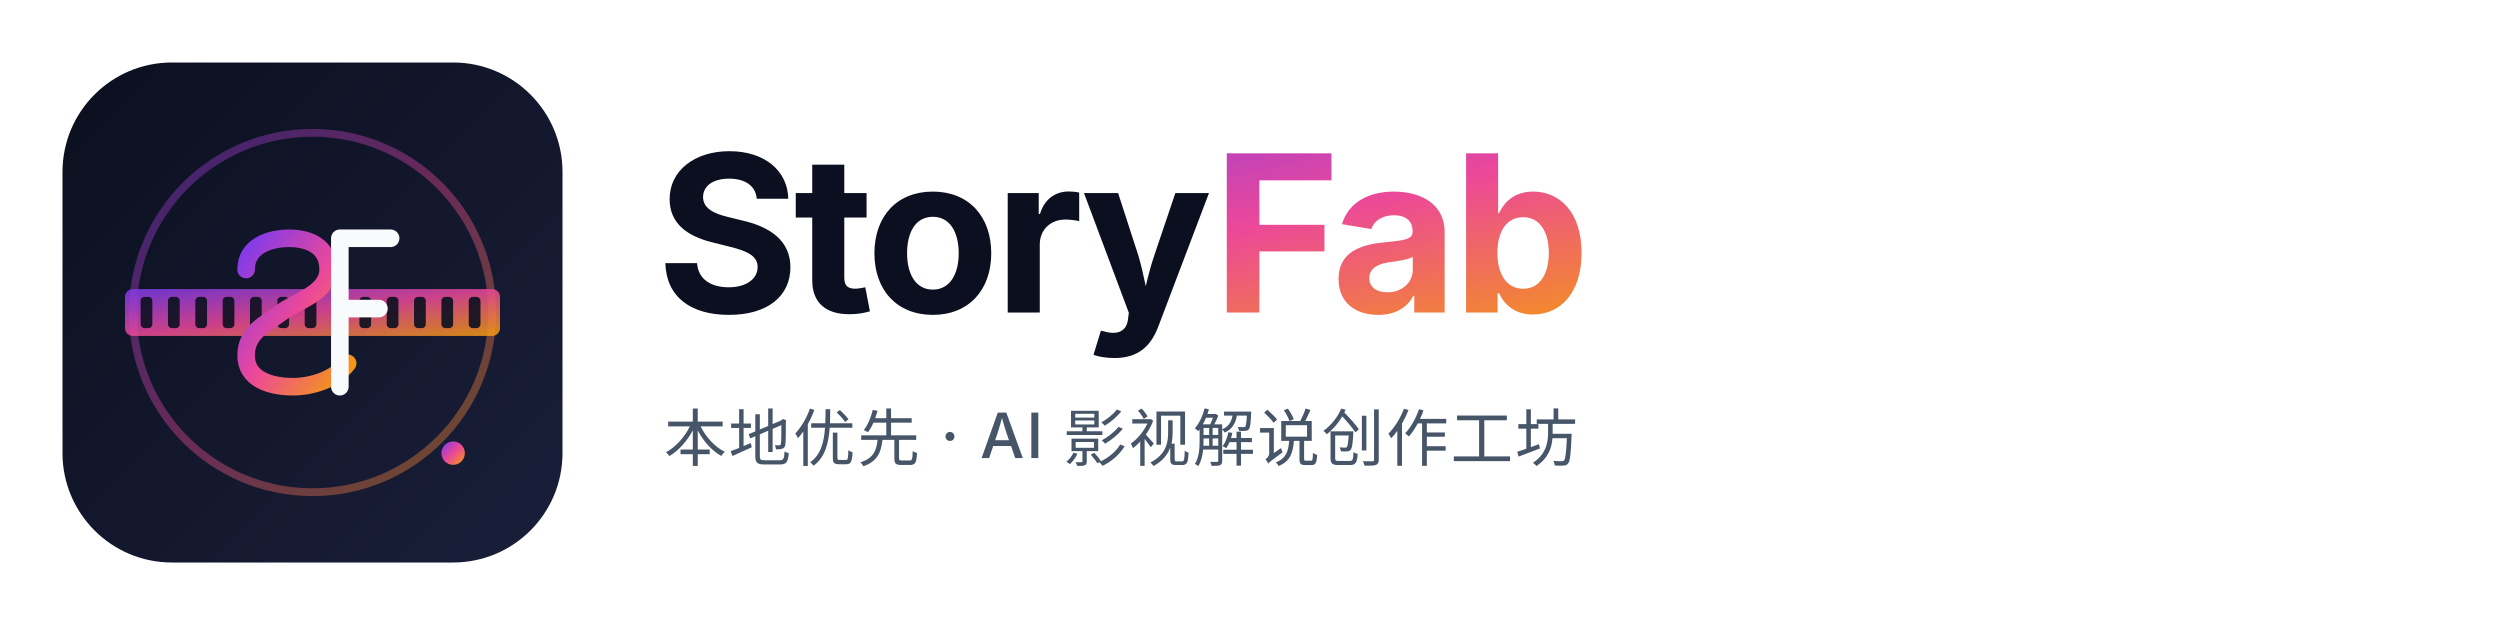
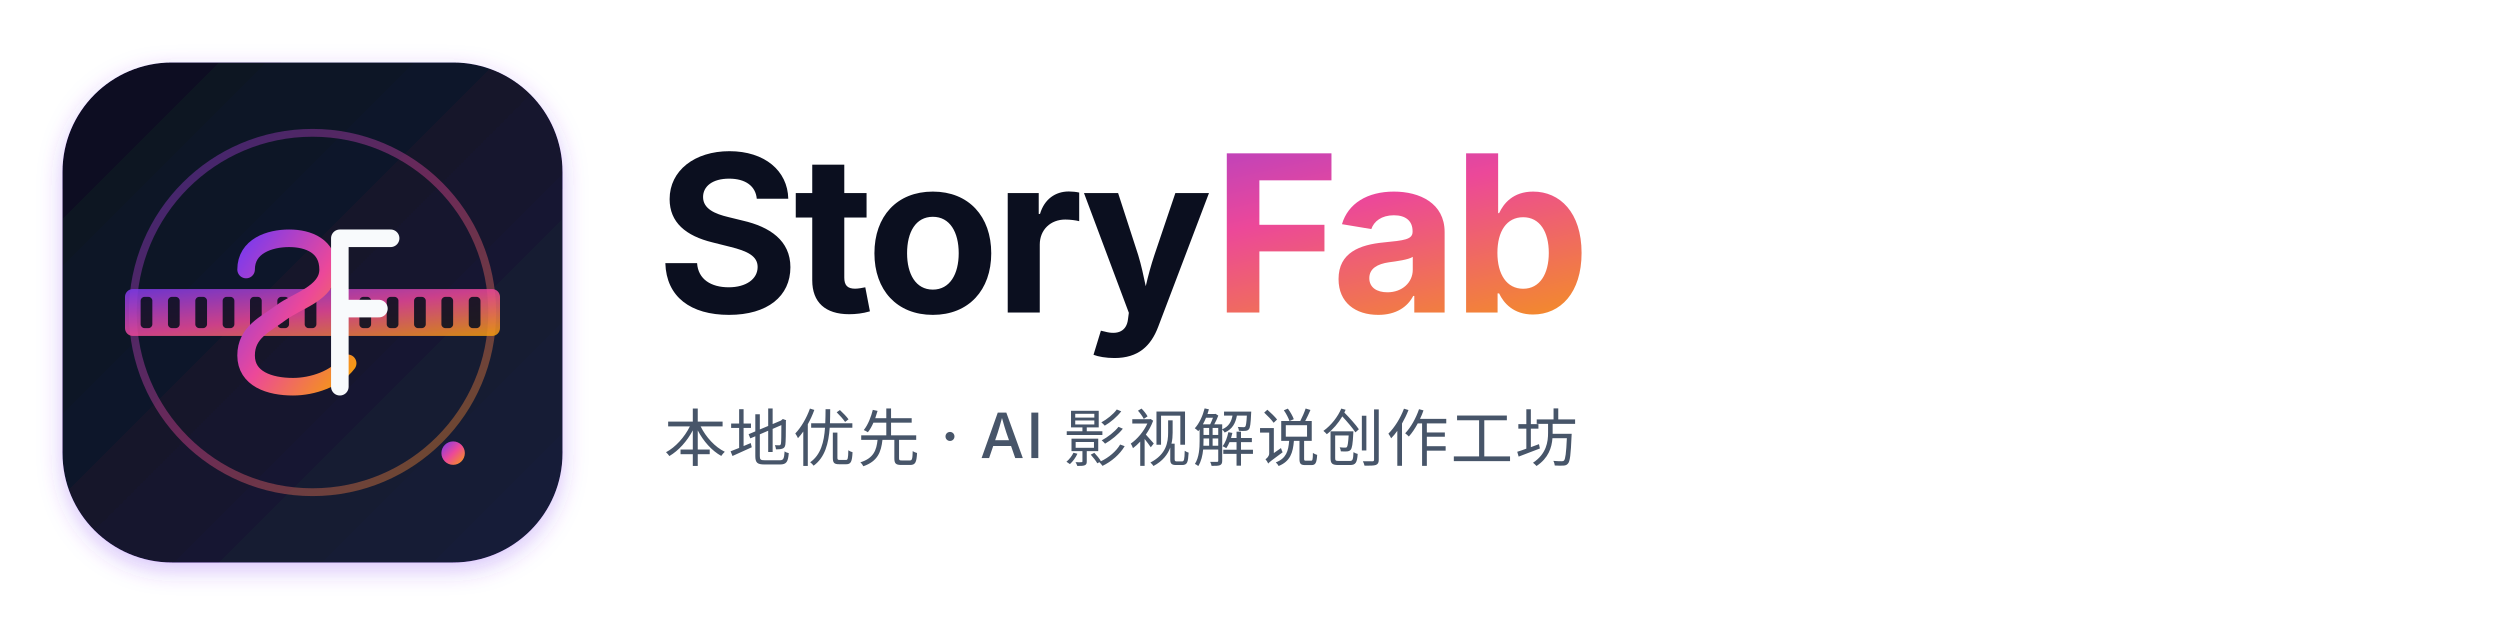
<svg xmlns="http://www.w3.org/2000/svg" viewBox="0 0 640 160" width="640" height="160" role="img" aria-label="StoryFab">
  <defs>
+     <filter id="logoShadow" x="-20%" y="-20%" width="140%" height="140%">
+       <feDropShadow dx="0" dy="2" stdDeviation="3" flood-color="#7C3AED" flood-opacity="0.3" />
+     </filter>
    <linearGradient id="sfHbg" x1="0%" y1="0%" x2="100%" y2="100%">
      <stop offset="0%" stop-color="#0B0F1F" />
      <stop offset="100%" stop-color="#1A1F3A" />
    </linearGradient>
    <linearGradient id="sfHacc" x1="0%" y1="0%" x2="100%" y2="100%">
      <stop offset="0%" stop-color="#7C3AED" />
      <stop offset="50%" stop-color="#EC4899" />
      <stop offset="100%" stop-color="#F59E0B" />
    </linearGradient>
  </defs>
  <g transform="translate(16 16)">
-     <rect width="128" height="128" rx="28" ry="28" fill="url(#sfHbg)" />
+     <rect width="128" height="128" rx="28" ry="28" fill="url(#sfHbg)" filter="url(#logoShadow)" />
    <circle cx="64" cy="64" r="46" fill="none" stroke="url(#sfHacc)" stroke-width="2" stroke-opacity="0.4" />
    <rect x="16" y="58" width="96" height="12" rx="2" fill="url(#sfHacc)" opacity="0.85" />
    <rect x="20" y="60" width="3" height="8" rx="1" fill="#0B0F1F" opacity="0.9" />
    <rect x="27" y="60" width="3" height="8" rx="1" fill="#0B0F1F" opacity="0.9" />
    <rect x="34" y="60" width="3" height="8" rx="1" fill="#0B0F1F" opacity="0.9" />
    <rect x="41" y="60" width="3" height="8" rx="1" fill="#0B0F1F" opacity="0.9" />
    <rect x="48" y="60" width="3" height="8" rx="1" fill="#0B0F1F" opacity="0.9" />
    <rect x="55" y="60" width="3" height="8" rx="1" fill="#0B0F1F" opacity="0.9" />
    <rect x="62" y="60" width="3" height="8" rx="1" fill="#0B0F1F" opacity="0.9" />
    <rect x="69" y="60" width="3" height="8" rx="1" fill="#0B0F1F" opacity="0.9" />
    <rect x="76" y="60" width="3" height="8" rx="1" fill="#0B0F1F" opacity="0.9" />
    <rect x="83" y="60" width="3" height="8" rx="1" fill="#0B0F1F" opacity="0.9" />
    <rect x="90" y="60" width="3" height="8" rx="1" fill="#0B0F1F" opacity="0.9" />
    <rect x="97" y="60" width="3" height="8" rx="1" fill="#0B0F1F" opacity="0.9" />
    <rect x="104" y="60" width="3" height="8" rx="1" fill="#0B0F1F" opacity="0.9" />
    <g transform="translate(64 64)">
      <path d="M -17 -11 C -17 -17 -11 -19 -6 -19 C -1 -19 4 -17 4 -11 C 4 -5 -4 -3 -8 0 C -12 3 -17 5 -17 11 C -17 17 -11 19 -5 19 C 0 19 6 17 9 13" fill="none" stroke="url(#sfHacc)" stroke-width="4.5" stroke-linecap="round" stroke-linejoin="round" />
      <path d="M 7 -19 L 7 19 M 7 -19 L 20 -19 M 7 -1 L 17 -1" fill="none" stroke="#F8FAFC" stroke-width="4.5" stroke-linecap="round" stroke-linejoin="round" />
    </g>
    <circle cx="100" cy="100" r="3" fill="url(#sfHacc)" />
  </g>
  <g transform="translate(168 0)">
    <text x="0" y="80" font-family="'Geist Variable', 'Inter', system-ui, sans-serif" font-size="56" font-weight="700" letter-spacing="-1.5" fill="#0B0F1F">
      Story<tspan fill="url(#sfHacc)">Fab</tspan>
    </text>
    <text x="2" y="118" font-family="'Geist Variable', 'Inter', system-ui, sans-serif" font-size="16" font-weight="500" letter-spacing="0.5" fill="#475569">
      本地优先 · AI 影视解说创作工坊
    </text>
  </g>
</svg>
